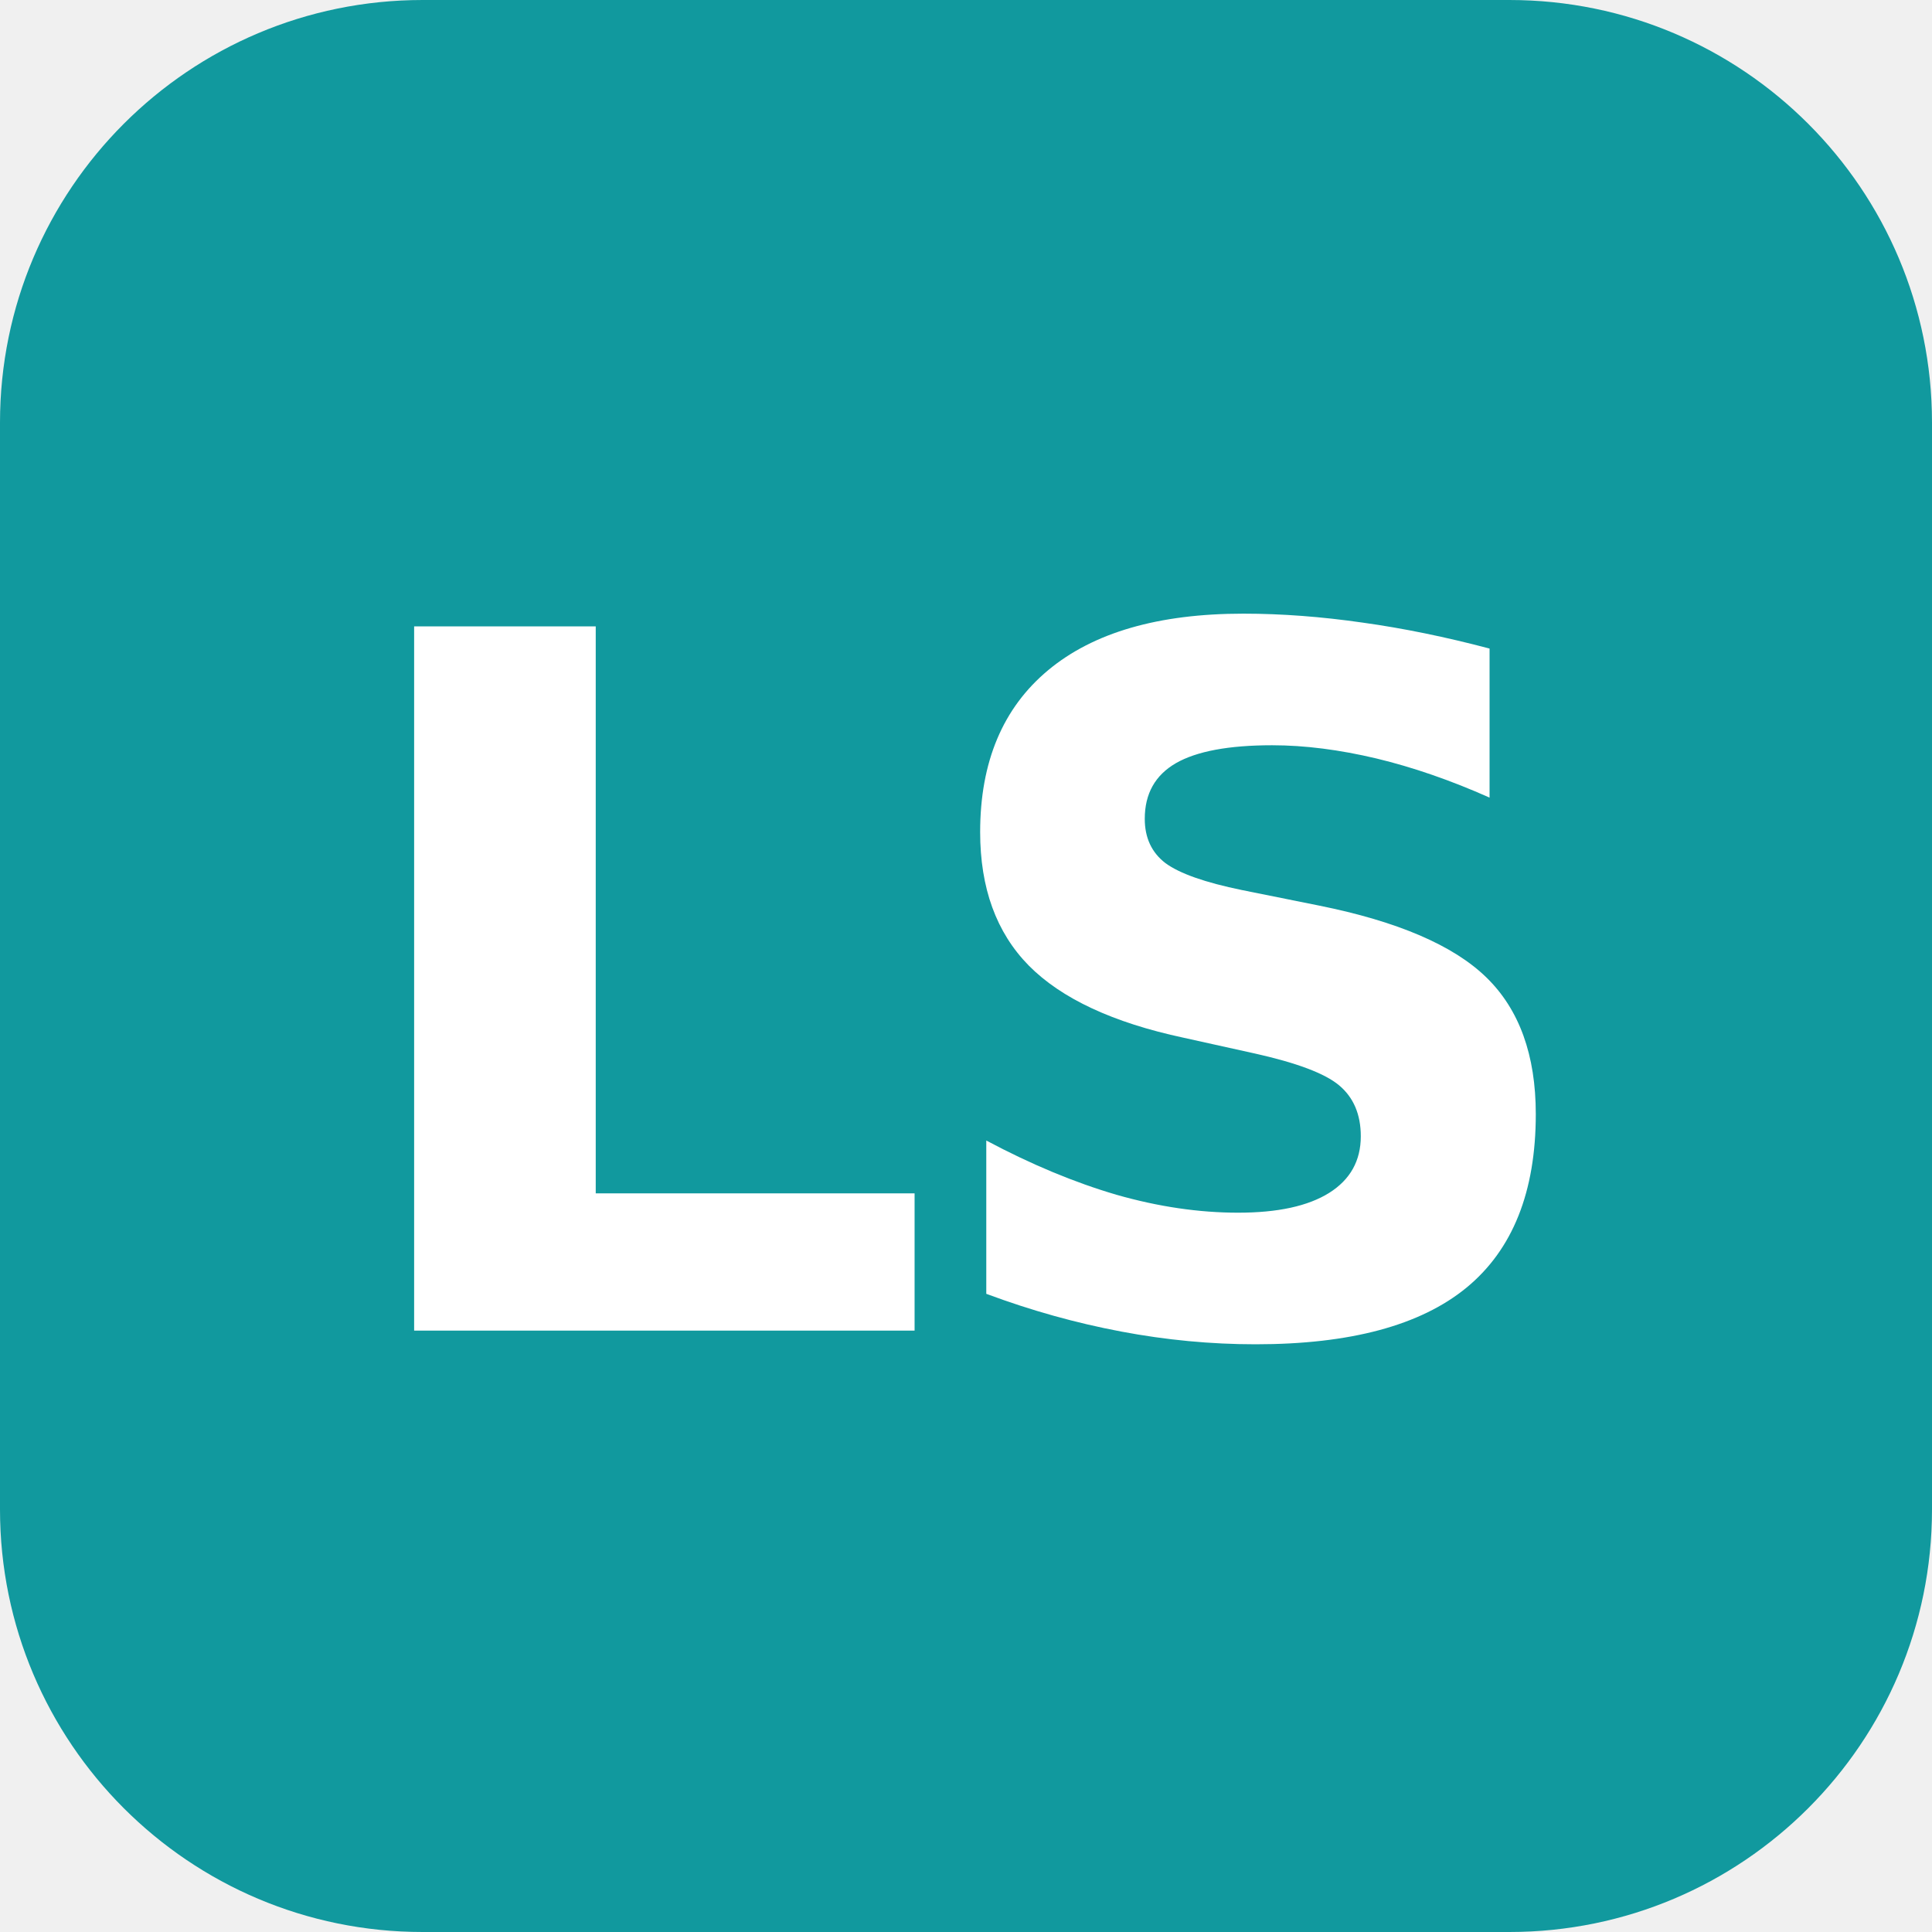
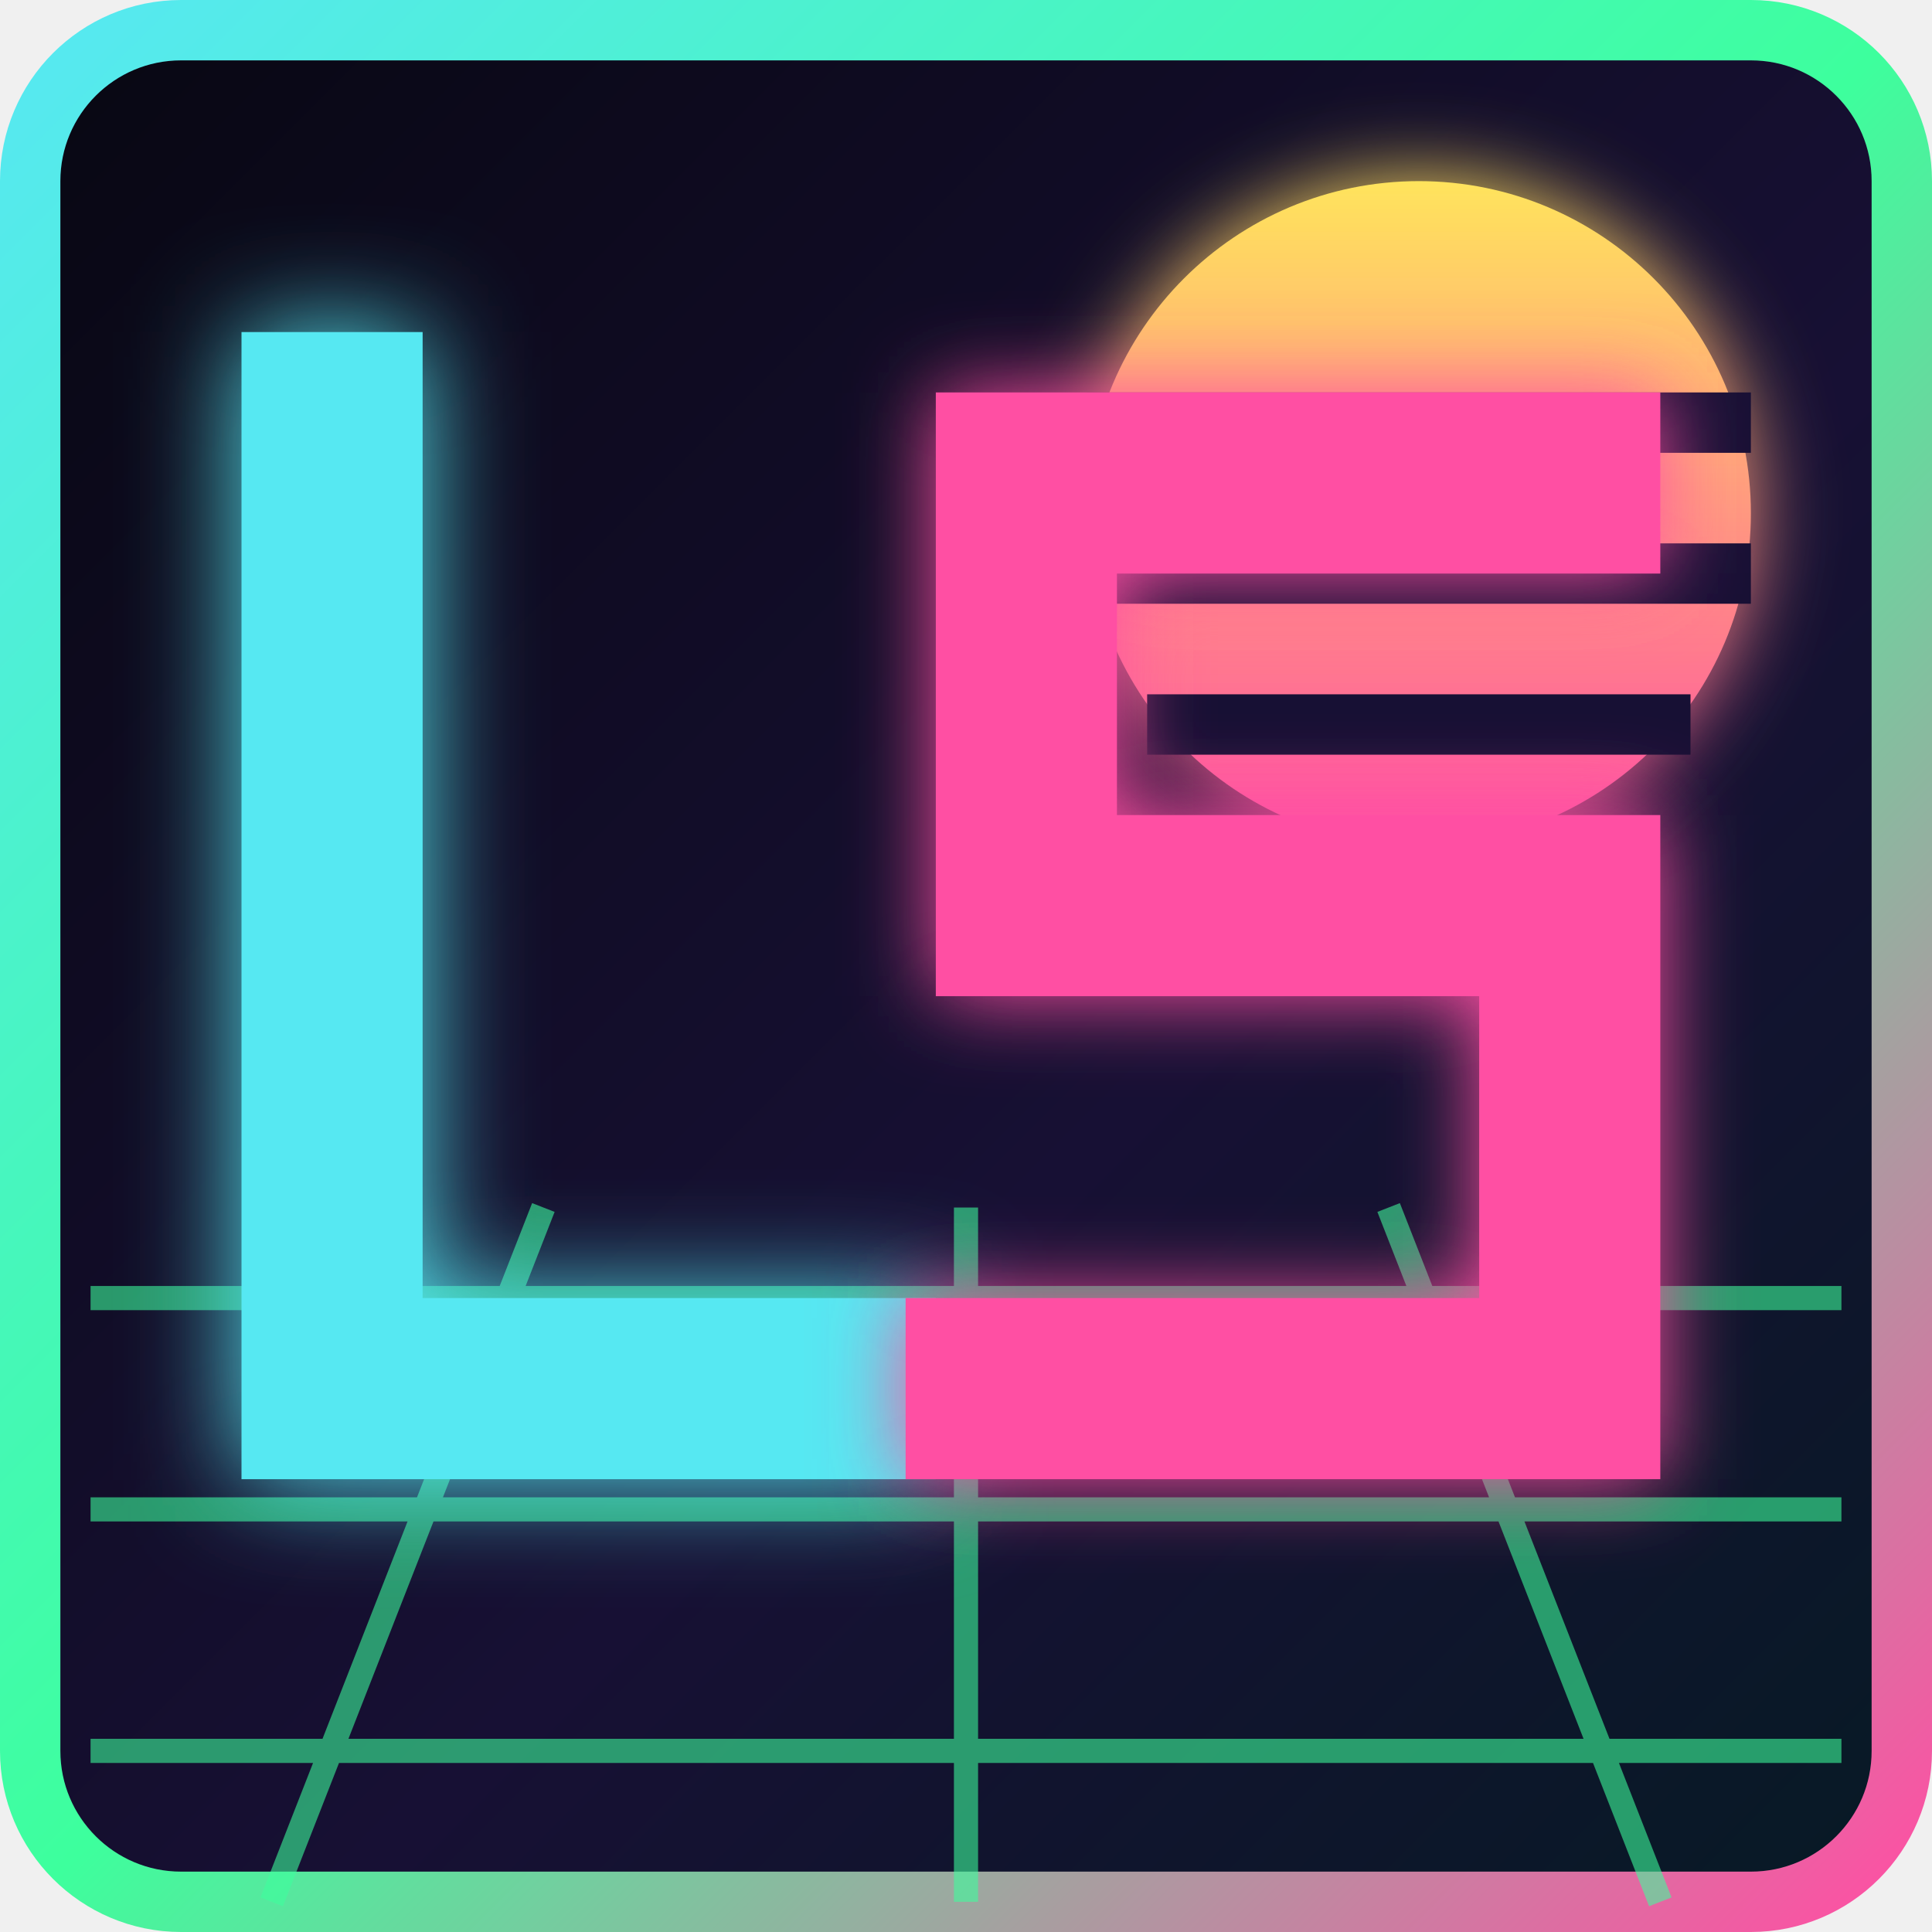
- <svg xmlns="http://www.w3.org/2000/svg" viewBox="0 0 64 64" role="img" aria-label="LS">
-   <rect width="64" height="64" rx="14" ry="14" fill="#11999e" />
-   <text x="32" y="33" fill="#ffffff" font-family="DejaVu Sans, Helvetica, Arial, sans-serif" font-size="32" font-weight="700" text-anchor="middle" dominant-baseline="central" letter-spacing="-1">LS</text>
+ <svg xmlns="http://www.w3.org/2000/svg" viewBox="0 0 64 64" role="img" aria-labelledby="title">
+   <defs>
+     <linearGradient id="night" x1="0" y1="0" x2="1" y2="1">
+       <stop offset="0" stop-color="#080712" />
+       <stop offset="0.58" stop-color="#171034" />
+       <stop offset="1" stop-color="#071a25" />
+     </linearGradient>
+     <linearGradient id="sun" x1="0" y1="0" x2="0" y2="1">
+       <stop stop-color="#ffe45c" />
+       <stop offset="1" stop-color="#ff4fa3" />
+     </linearGradient>
+     <linearGradient id="frame" x1="0" y1="0" x2="1" y2="1">
+       <stop stop-color="#57e8f2" />
+       <stop offset="0.5" stop-color="#3dff9d" />
+       <stop offset="1" stop-color="#ff4fa3" />
+     </linearGradient>
+     <filter id="cyanGlow" x="-80%" y="-80%" width="260%" height="260%">
+       <feGaussianBlur stdDeviation="1.8" result="blur" />
+       <feMerge>
+         <feMergeNode in="blur" />
+         <feMergeNode in="SourceGraphic" />
+       </feMerge>
+     </filter>
+     <filter id="pinkGlow" x="-80%" y="-80%" width="260%" height="260%">
+       <feGaussianBlur stdDeviation="1.4" result="blur" />
+       <feMerge>
+         <feMergeNode in="blur" />
+         <feMergeNode in="SourceGraphic" />
+       </feMerge>
+     </filter>
+   </defs>
+   <rect x="1" y="1" width="62" height="62" rx="5" fill="url(#night)" stroke="url(#frame)" stroke-width="2" />
+   <circle cx="47" cy="17" r="11" fill="url(#sun)" filter="url(#pinkGlow)" />
+   <g stroke="#171034" stroke-width="2">
+     <path d="M36 14H58M36 19H58M38 24H56" />
+   </g>
+   <g fill="none" stroke="#3dff9d" stroke-width="0.8" opacity="0.58">
+     <path d="M3 43H61M3 50H61M3 58H61M32 40V63M18 40L9 63M46 40L55 63" />
+   </g>
+   <path d="M3 40H61" stroke="#57e8f2" stroke-width="1.5" filter="url(#cyanGlow)" />
+   <path d="M11 14V46H28" fill="none" stroke="#57e8f2" stroke-width="6" stroke-linecap="square" stroke-linejoin="miter" filter="url(#cyanGlow)" />
+   <path d="M52 16H34V30H52V46H33" fill="none" stroke="#ff4fa3" stroke-width="6" stroke-linecap="square" stroke-linejoin="miter" filter="url(#pinkGlow)" />
</svg>
